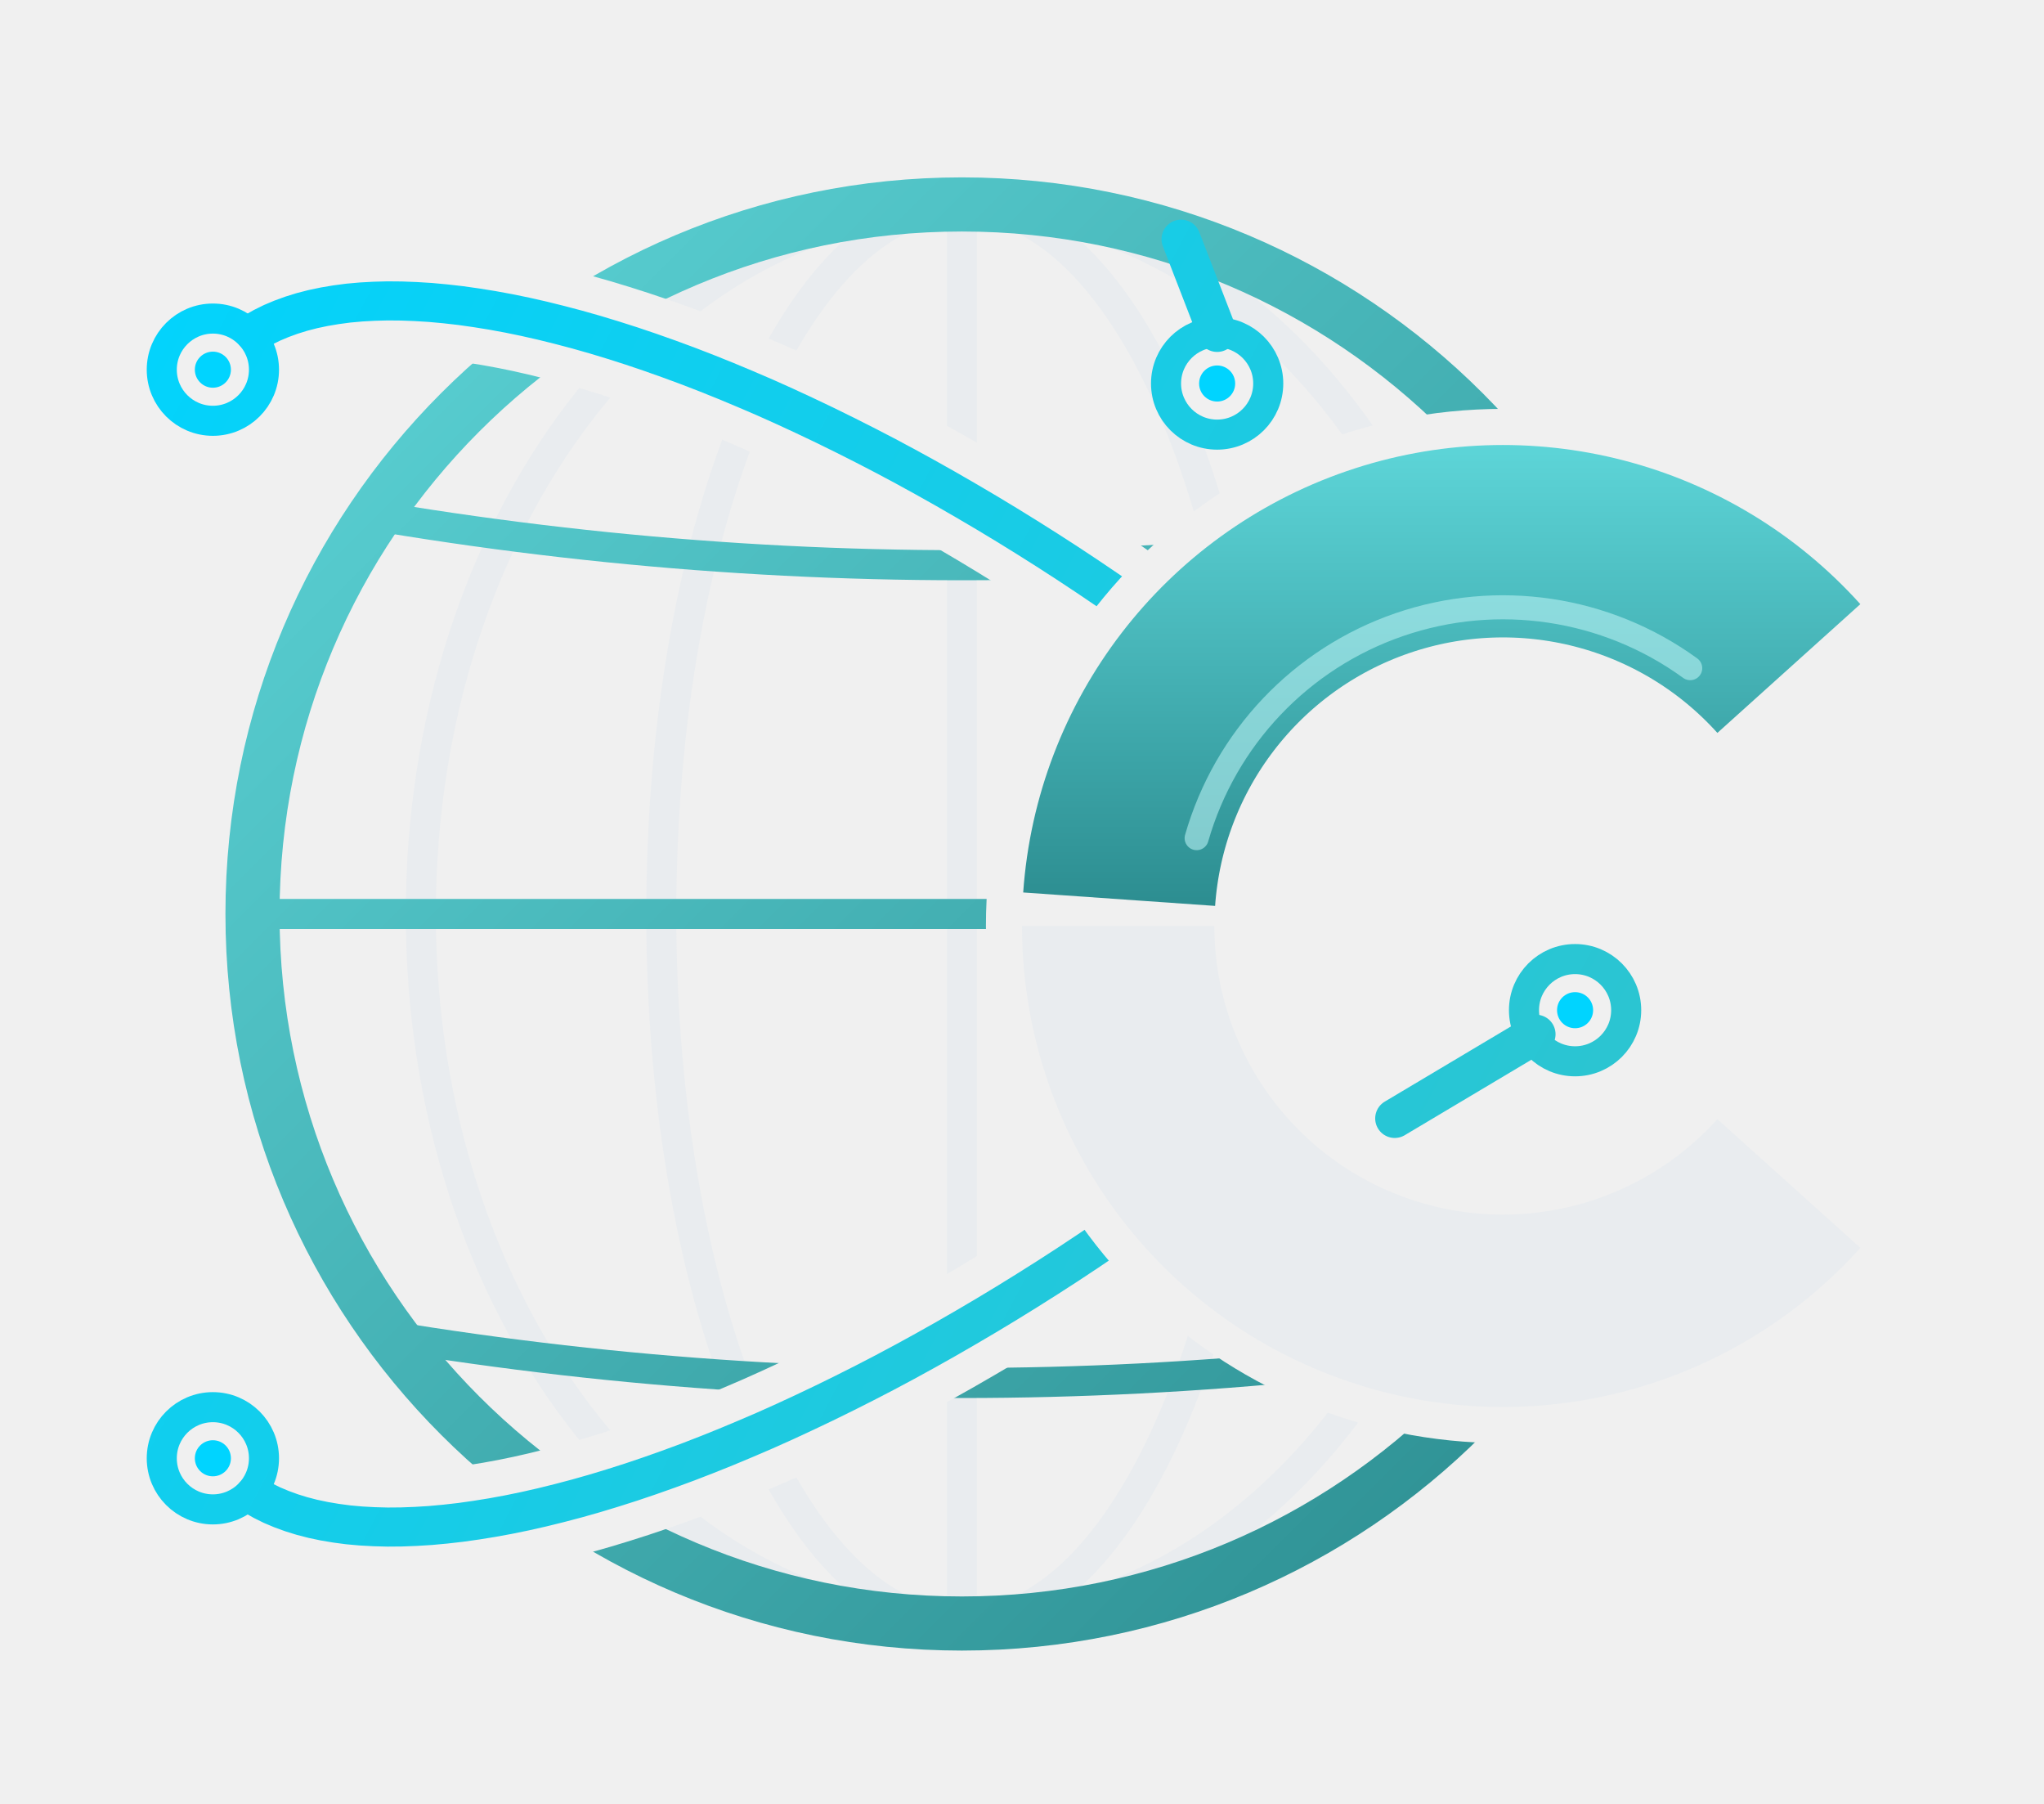
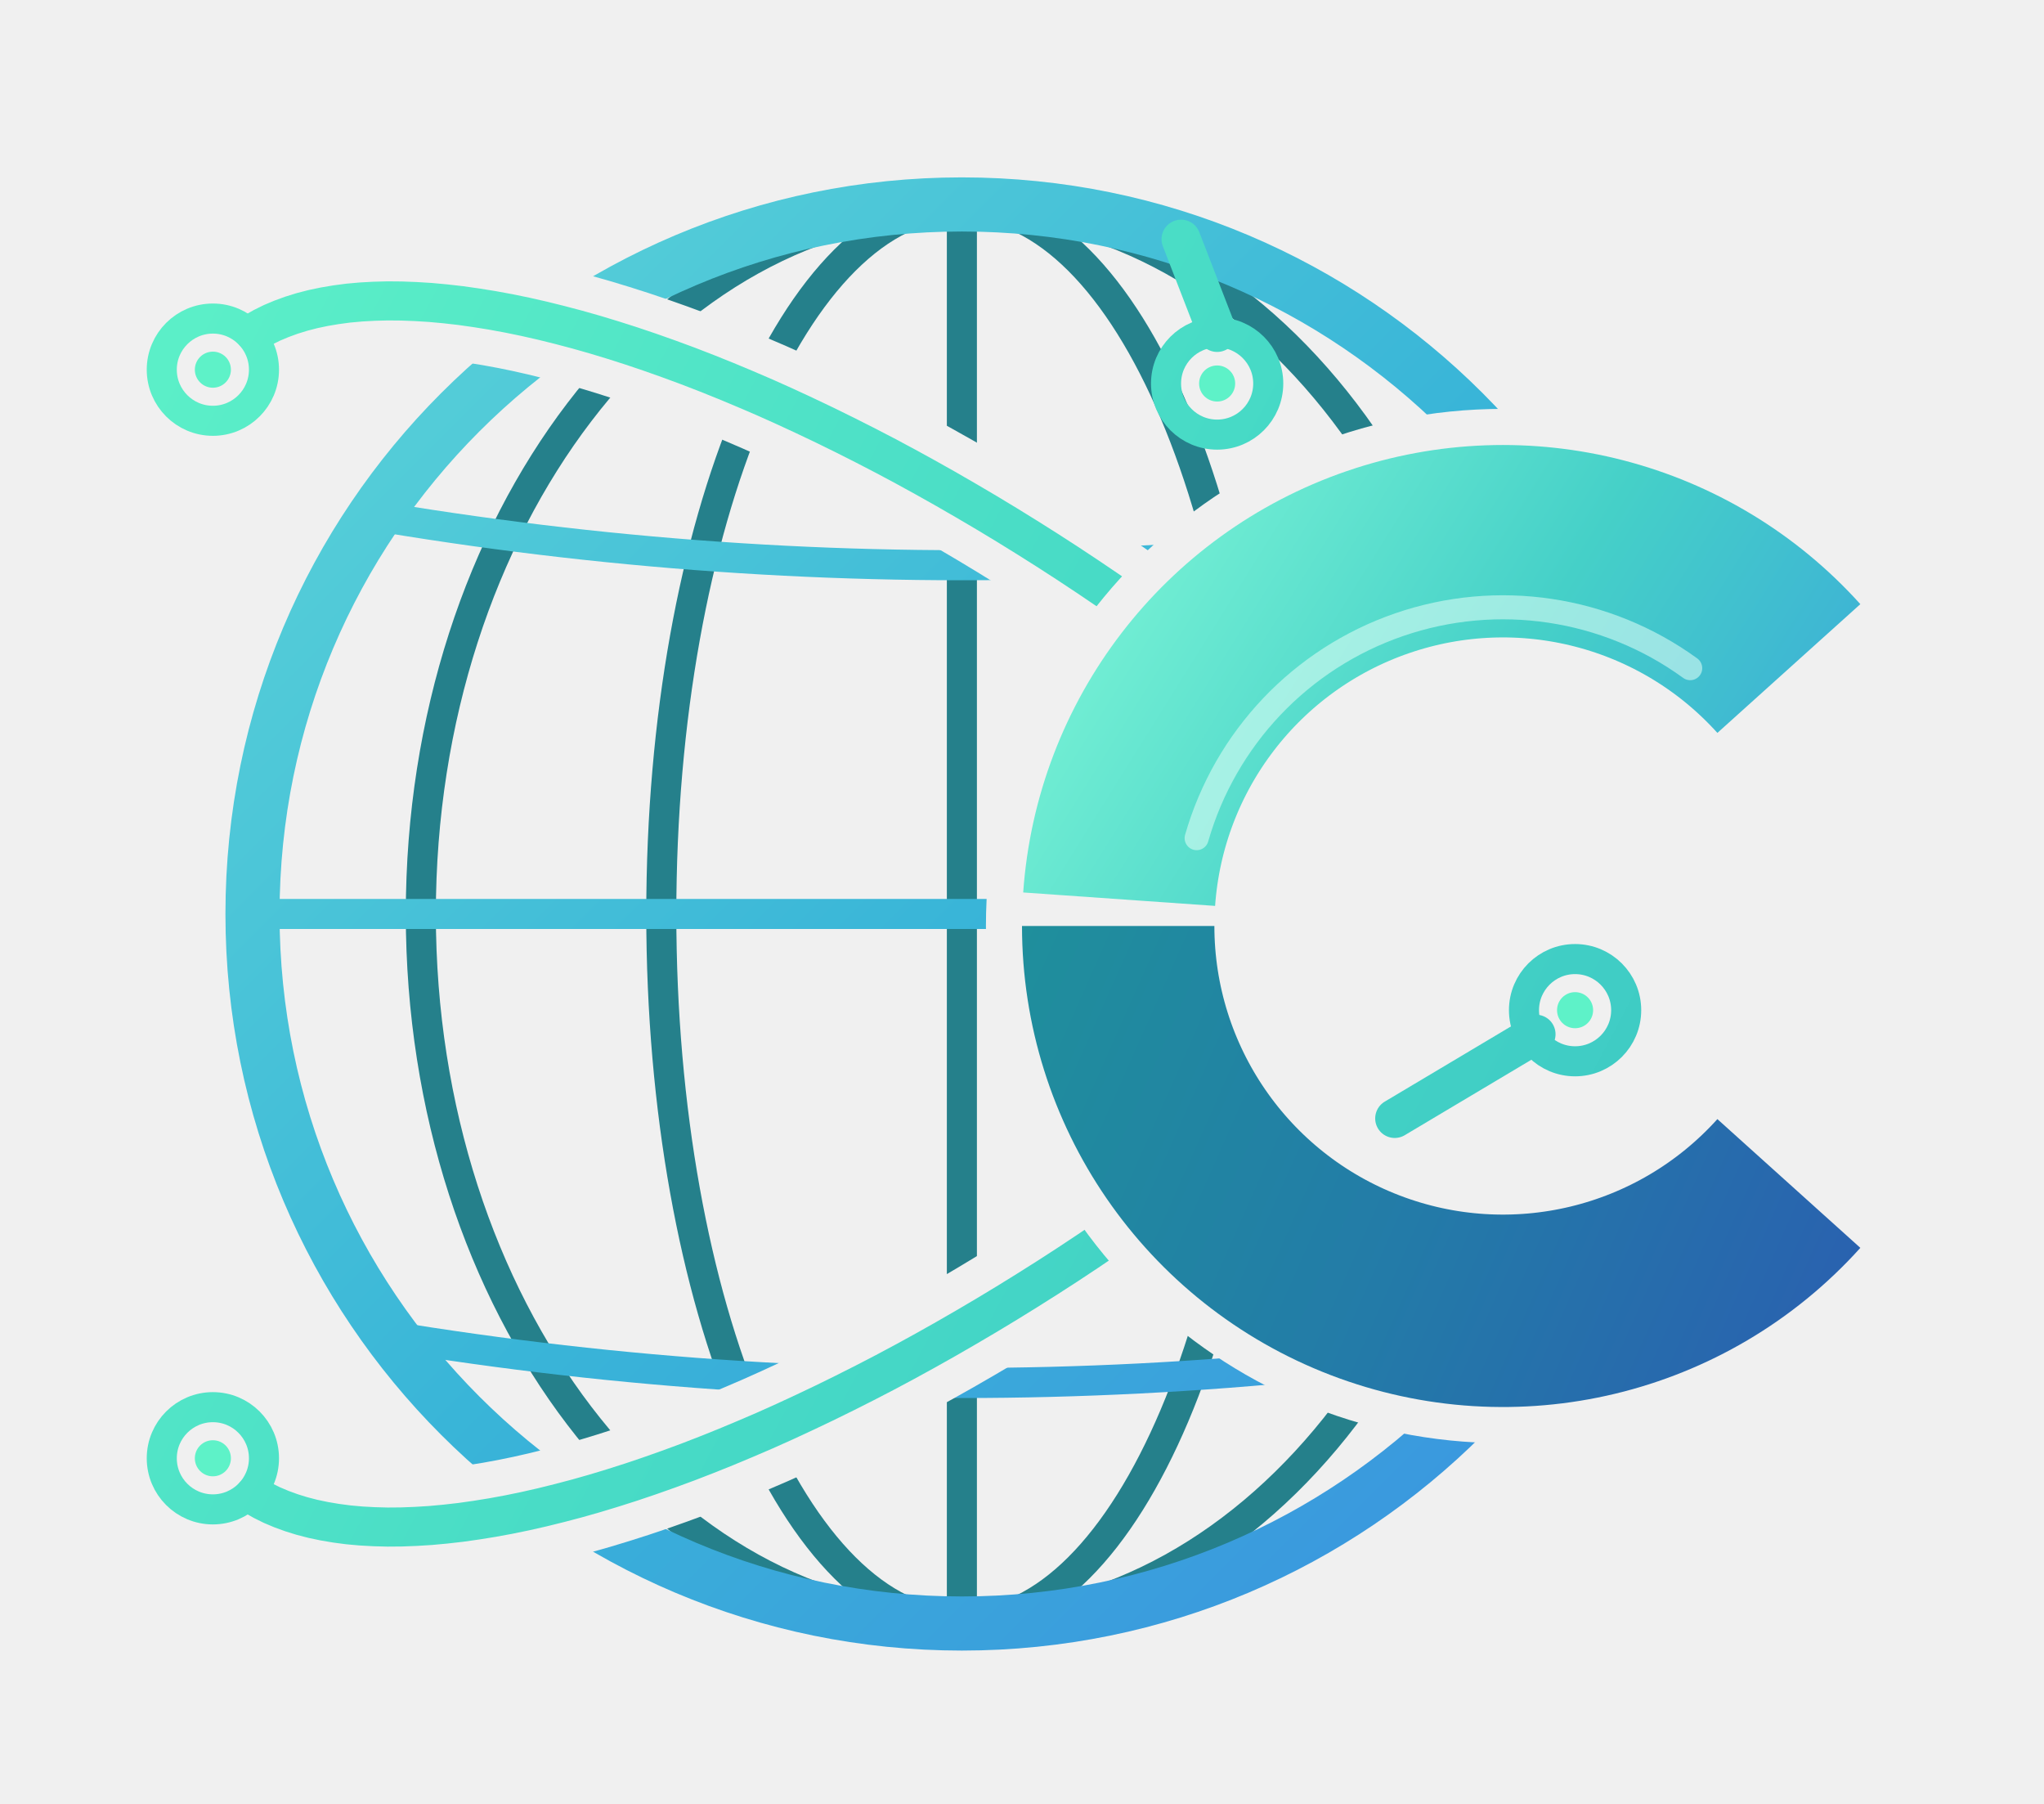
<svg xmlns="http://www.w3.org/2000/svg" viewBox="0 0 340 300" role="img" aria-labelledby="t">
-   <style>.teal0{stop-color:#5dd5d8}.teal1{stop-color:#2a8a8d}.cian0{stop-color:#00d4ff}.cian1{stop-color:#39c0c3}.tinta{stroke:#e9ecef}.brillo{stroke:#b8f0f1;opacity:.6}.punto{fill:#00d4ff;stroke:none}</style>
+   <style>.contorno0{stop-color:#5dd5d8}.contorno1{stop-color:#39b5d8}.contorno2{stop-color:#3b8fe0}.orbita0{stop-color:#5ef2c8}.orbita1{stop-color:#46d9c6}.orbita2{stop-color:#39c0c3}.letra0{stop-color:#7cf5d6}.letra1{stop-color:#45d0c8}.letra2{stop-color:#39a2dc}.base0{stop-color:#1f8f9c}.base1{stop-color:#237ba8}.base2{stop-color:#2a5fb0}.red{stroke:#25808b}.punto{fill:#5ef2c8;stroke:none}.brillo{stroke:#e3fff8;opacity:.55}</style>
  <defs>
    <clipPath id="globo">
      <circle cx="160" cy="152" r="118" />
    </clipPath>
    <mask id="cortaC" maskUnits="userSpaceOnUse" x="0" y="0" width="340" height="300">
      <rect width="340" height="300" fill="#fff" />
      <circle cx="250" cy="154" r="86" />
    </mask>
    <mask id="cortaGlobo" maskUnits="userSpaceOnUse" x="0" y="0" width="340" height="300">
      <rect width="340" height="300" fill="#fff" />
      <g fill="none" stroke="#000" stroke-linecap="round">
        <path d="M42.28 55.26 L43.71 54.45 L45.22 53.7 L46.81 53.03 L48.48 52.42 L50.22 51.88 L52.04 51.41 L53.94 51.01 L55.9 50.68 L57.94 50.41 L60.05 50.22 L62.22 50.1 L64.47 50.04 L66.78 50.06 L69.15 50.15 L71.58 50.3 L74.08 50.53 L76.63 50.82 L79.24 51.19 L81.91 51.62 L84.63 52.12 L87.4 52.69 L90.22 53.33 L93.09 54.04 L96.01 54.81 L98.97 55.65 L101.97 56.56 L105.01 57.53 L108.09 58.57 L111.2 59.67 L114.35 60.83 L117.53 62.06 L120.74 63.35 L123.97 64.7 L127.23 66.1 L130.51 67.57 L133.81 69.1 L137.13 70.68 L140.47 72.32 L143.82 74.01 L147.18 75.75 L150.55 77.55 L153.92 79.4 L157.3 81.3 L160.68 83.25 L164.06 85.24 L167.44 87.28 L170.82 89.37 L174.18 91.49 L177.54 93.66 L180.88 95.87 L184.21 98.12 L187.52 100.4 L190.82 102.72" stroke-width="18.5" />
        <path d="M42.28 248.74 L43.71 249.55 L45.22 250.3 L46.81 250.97 L48.48 251.58 L50.22 252.12 L52.04 252.59 L53.94 252.99 L55.9 253.32 L57.94 253.59 L60.05 253.78 L62.22 253.9 L64.47 253.96 L66.78 253.94 L69.15 253.85 L71.58 253.7 L74.08 253.47 L76.63 253.18 L79.24 252.81 L81.91 252.38 L84.63 251.88 L87.4 251.31 L90.22 250.67 L93.09 249.96 L96.01 249.19 L98.97 248.35 L101.97 247.44 L105.01 246.47 L108.09 245.43 L111.2 244.33 L114.35 243.17 L117.53 241.94 L120.74 240.65 L123.97 239.3 L127.23 237.9 L130.51 236.43 L133.81 234.9 L137.13 233.32 L140.47 231.68 L143.82 229.99 L147.18 228.25 L150.55 226.45 L153.92 224.6 L157.3 222.7 L160.68 220.75 L164.06 218.76 L167.44 216.72 L170.82 214.63 L174.18 212.51 L177.54 210.34 L180.88 208.13 L184.21 205.88 L187.52 203.6" stroke-width="18.5" />
      </g>
      <circle cx="35.41" cy="61.48" r="17.75" />
      <circle cx="35.41" cy="242.52" r="17.75" />
      <circle cx="250" cy="154" r="86" />
    </mask>
-     <linearGradient id="gTeal" gradientUnits="userSpaceOnUse" x1="42" y1="34" x2="278" y2="270">
-       <stop offset="0" class="teal0" />
-       <stop offset="1" class="teal1" />
+     <linearGradient id="gContorno" gradientUnits="userSpaceOnUse" x1="42" y1="34" x2="278" y2="270">
+       <stop offset="0" class="contorno0" />
+       <stop offset="0.5" class="contorno1" />
+       <stop offset="1" class="contorno2" />
    </linearGradient>
-     <linearGradient id="gCian" gradientUnits="userSpaceOnUse" x1="0" y1="62" x2="340" y2="242">
-       <stop offset="0" class="cian0" />
-       <stop offset="1" class="cian1" />
+     <linearGradient id="gOrbita" gradientUnits="userSpaceOnUse" x1="0" y1="62" x2="340" y2="242">
+       <stop offset="0" class="orbita0" />
+       <stop offset="0.5" class="orbita1" />
+       <stop offset="1" class="orbita2" />
    </linearGradient>
-     <linearGradient id="gLetra" gradientUnits="userSpaceOnUse" x1="250" y1="74.0" x2="250" y2="154">
-       <stop offset="0" class="teal0" />
-       <stop offset="1" class="teal1" />
+     <linearGradient id="gLetra" gradientUnits="userSpaceOnUse" x1="186" y1="74" x2="314" y2="154">
+       <stop offset="0" class="letra0" />
+       <stop offset="0.5" class="letra1" />
+       <stop offset="1" class="letra2" />
+     </linearGradient>
+     <linearGradient id="gBase" gradientUnits="userSpaceOnUse" x1="170" y1="154" x2="314" y2="218">
+       <stop offset="0" class="base0" />
+       <stop offset="0.5" class="base1" />
+       <stop offset="1" class="base2" />
    </linearGradient>
  </defs>
  <g fill="none" stroke-linecap="round" stroke-linejoin="round">
    <g mask="url(#cortaGlobo)">
      <g clip-path="url(#globo)">
-         <g class="tinta" stroke-width="5">
+         <g class="red" stroke-width="5">
          <line x1="160" y1="34" x2="160" y2="270" />
          <ellipse cx="160" cy="152" rx="50" ry="118" />
          <ellipse cx="160" cy="152" rx="90" ry="118" />
        </g>
-         <g stroke="url(#gTeal)" stroke-width="5">
+         <g stroke="url(#gContorno)" stroke-width="5">
          <line x1="42" y1="152" x2="278" y2="152" />
          <path d="M42 82 Q160 106 278 82" />
          <path d="M42 218 Q160 242 278 218" />
        </g>
      </g>
-       <circle cx="160" cy="152" r="118" stroke="url(#gTeal)" stroke-width="9" />
-       <path d="M196.46 39.78 L202.46 55.28" stroke="url(#gCian)" stroke-width="6.5" />
+       <circle cx="160" cy="152" r="118" stroke="url(#gContorno)" stroke-width="9" />
+       <path d="M196.46 39.78 L202.46 55.28" stroke="url(#gOrbita)" stroke-width="6.5" />
    </g>
-     <g mask="url(#cortaC)" stroke="url(#gCian)" stroke-width="6.5">
+     <g mask="url(#cortaC)" stroke="url(#gOrbita)" stroke-width="6.5">
      <path d="M42.28 55.26 L43.71 54.45 L45.22 53.7 L46.81 53.03 L48.48 52.42 L50.22 51.88 L52.04 51.41 L53.94 51.01 L55.9 50.68 L57.94 50.41 L60.05 50.22 L62.22 50.1 L64.47 50.04 L66.78 50.06 L69.15 50.15 L71.58 50.3 L74.08 50.53 L76.63 50.82 L79.24 51.19 L81.91 51.62 L84.63 52.12 L87.4 52.69 L90.22 53.33 L93.09 54.04 L96.01 54.81 L98.97 55.65 L101.97 56.56 L105.01 57.53 L108.09 58.57 L111.2 59.67 L114.35 60.83 L117.53 62.06 L120.74 63.35 L123.97 64.7 L127.23 66.1 L130.51 67.57 L133.81 69.1 L137.13 70.68 L140.47 72.32 L143.82 74.01 L147.18 75.75 L150.55 77.55 L153.92 79.4 L157.3 81.3 L160.68 83.25 L164.06 85.24 L167.44 87.28 L170.82 89.37 L174.18 91.49 L177.54 93.66 L180.88 95.87 L184.21 98.12 L187.52 100.4 L190.82 102.72" />
      <path d="M42.28 248.74 L43.71 249.55 L45.22 250.3 L46.81 250.97 L48.48 251.58 L50.22 252.12 L52.04 252.59 L53.94 252.99 L55.9 253.32 L57.94 253.59 L60.05 253.78 L62.22 253.9 L64.47 253.96 L66.78 253.94 L69.15 253.85 L71.58 253.7 L74.08 253.47 L76.63 253.18 L79.24 252.81 L81.91 252.38 L84.63 251.88 L87.4 251.31 L90.22 250.67 L93.09 249.96 L96.01 249.19 L98.97 248.35 L101.97 247.44 L105.01 246.47 L108.09 245.43 L111.2 244.33 L114.35 243.17 L117.53 241.94 L120.74 240.65 L123.97 239.3 L127.23 237.9 L130.51 236.43 L133.81 234.9 L137.13 233.32 L140.47 231.68 L143.82 229.99 L147.18 228.25 L150.55 226.45 L153.92 224.6 L157.3 222.7 L160.68 220.75 L164.06 218.76 L167.44 216.72 L170.82 214.63 L174.18 212.51 L177.54 210.34 L180.88 208.13 L184.21 205.88 L187.52 203.6" />
    </g>
    <path d="M186.16 149.54 A64 64 0 0 1 297.56 111.18" stroke="url(#gLetra)" stroke-width="32" stroke-linecap="butt" />
-     <path d="M297.56 196.82 A64 64 0 0 1 186 154" class="tinta" stroke-width="32" stroke-linecap="butt" />
+     <path d="M297.56 196.82 A64 64 0 0 1 186 154" stroke="url(#gBase)" stroke-width="32" stroke-linecap="butt" />
    <path d="M199.05 139.39 A53 53 0 0 1 281.15 111.12" class="brillo" stroke-width="4" />
-     <path d="M232 186 L255.5 172" stroke="url(#gCian)" stroke-width="6.5" />
-     <g stroke="url(#gCian)" stroke-width="5.0">
+     <path d="M232 186 L255.5 172" stroke="url(#gOrbita)" stroke-width="6.5" />
+     <g stroke="url(#gOrbita)" stroke-width="5.0">
      <circle cx="35.41" cy="61.48" r="8.5" class="anillo" />
      <circle cx="35.41" cy="61.48" r="3" class="punto" />
      <circle cx="35.41" cy="242.52" r="8.5" class="anillo" />
      <circle cx="35.41" cy="242.52" r="3" class="punto" />
      <circle cx="202.46" cy="63.78" r="8.5" class="anillo" />
      <circle cx="202.46" cy="63.78" r="3" class="punto" />
      <circle cx="262" cy="168" r="8.5" class="anillo" />
      <circle cx="262" cy="168" r="3" class="punto" />
    </g>
  </g>
</svg>
